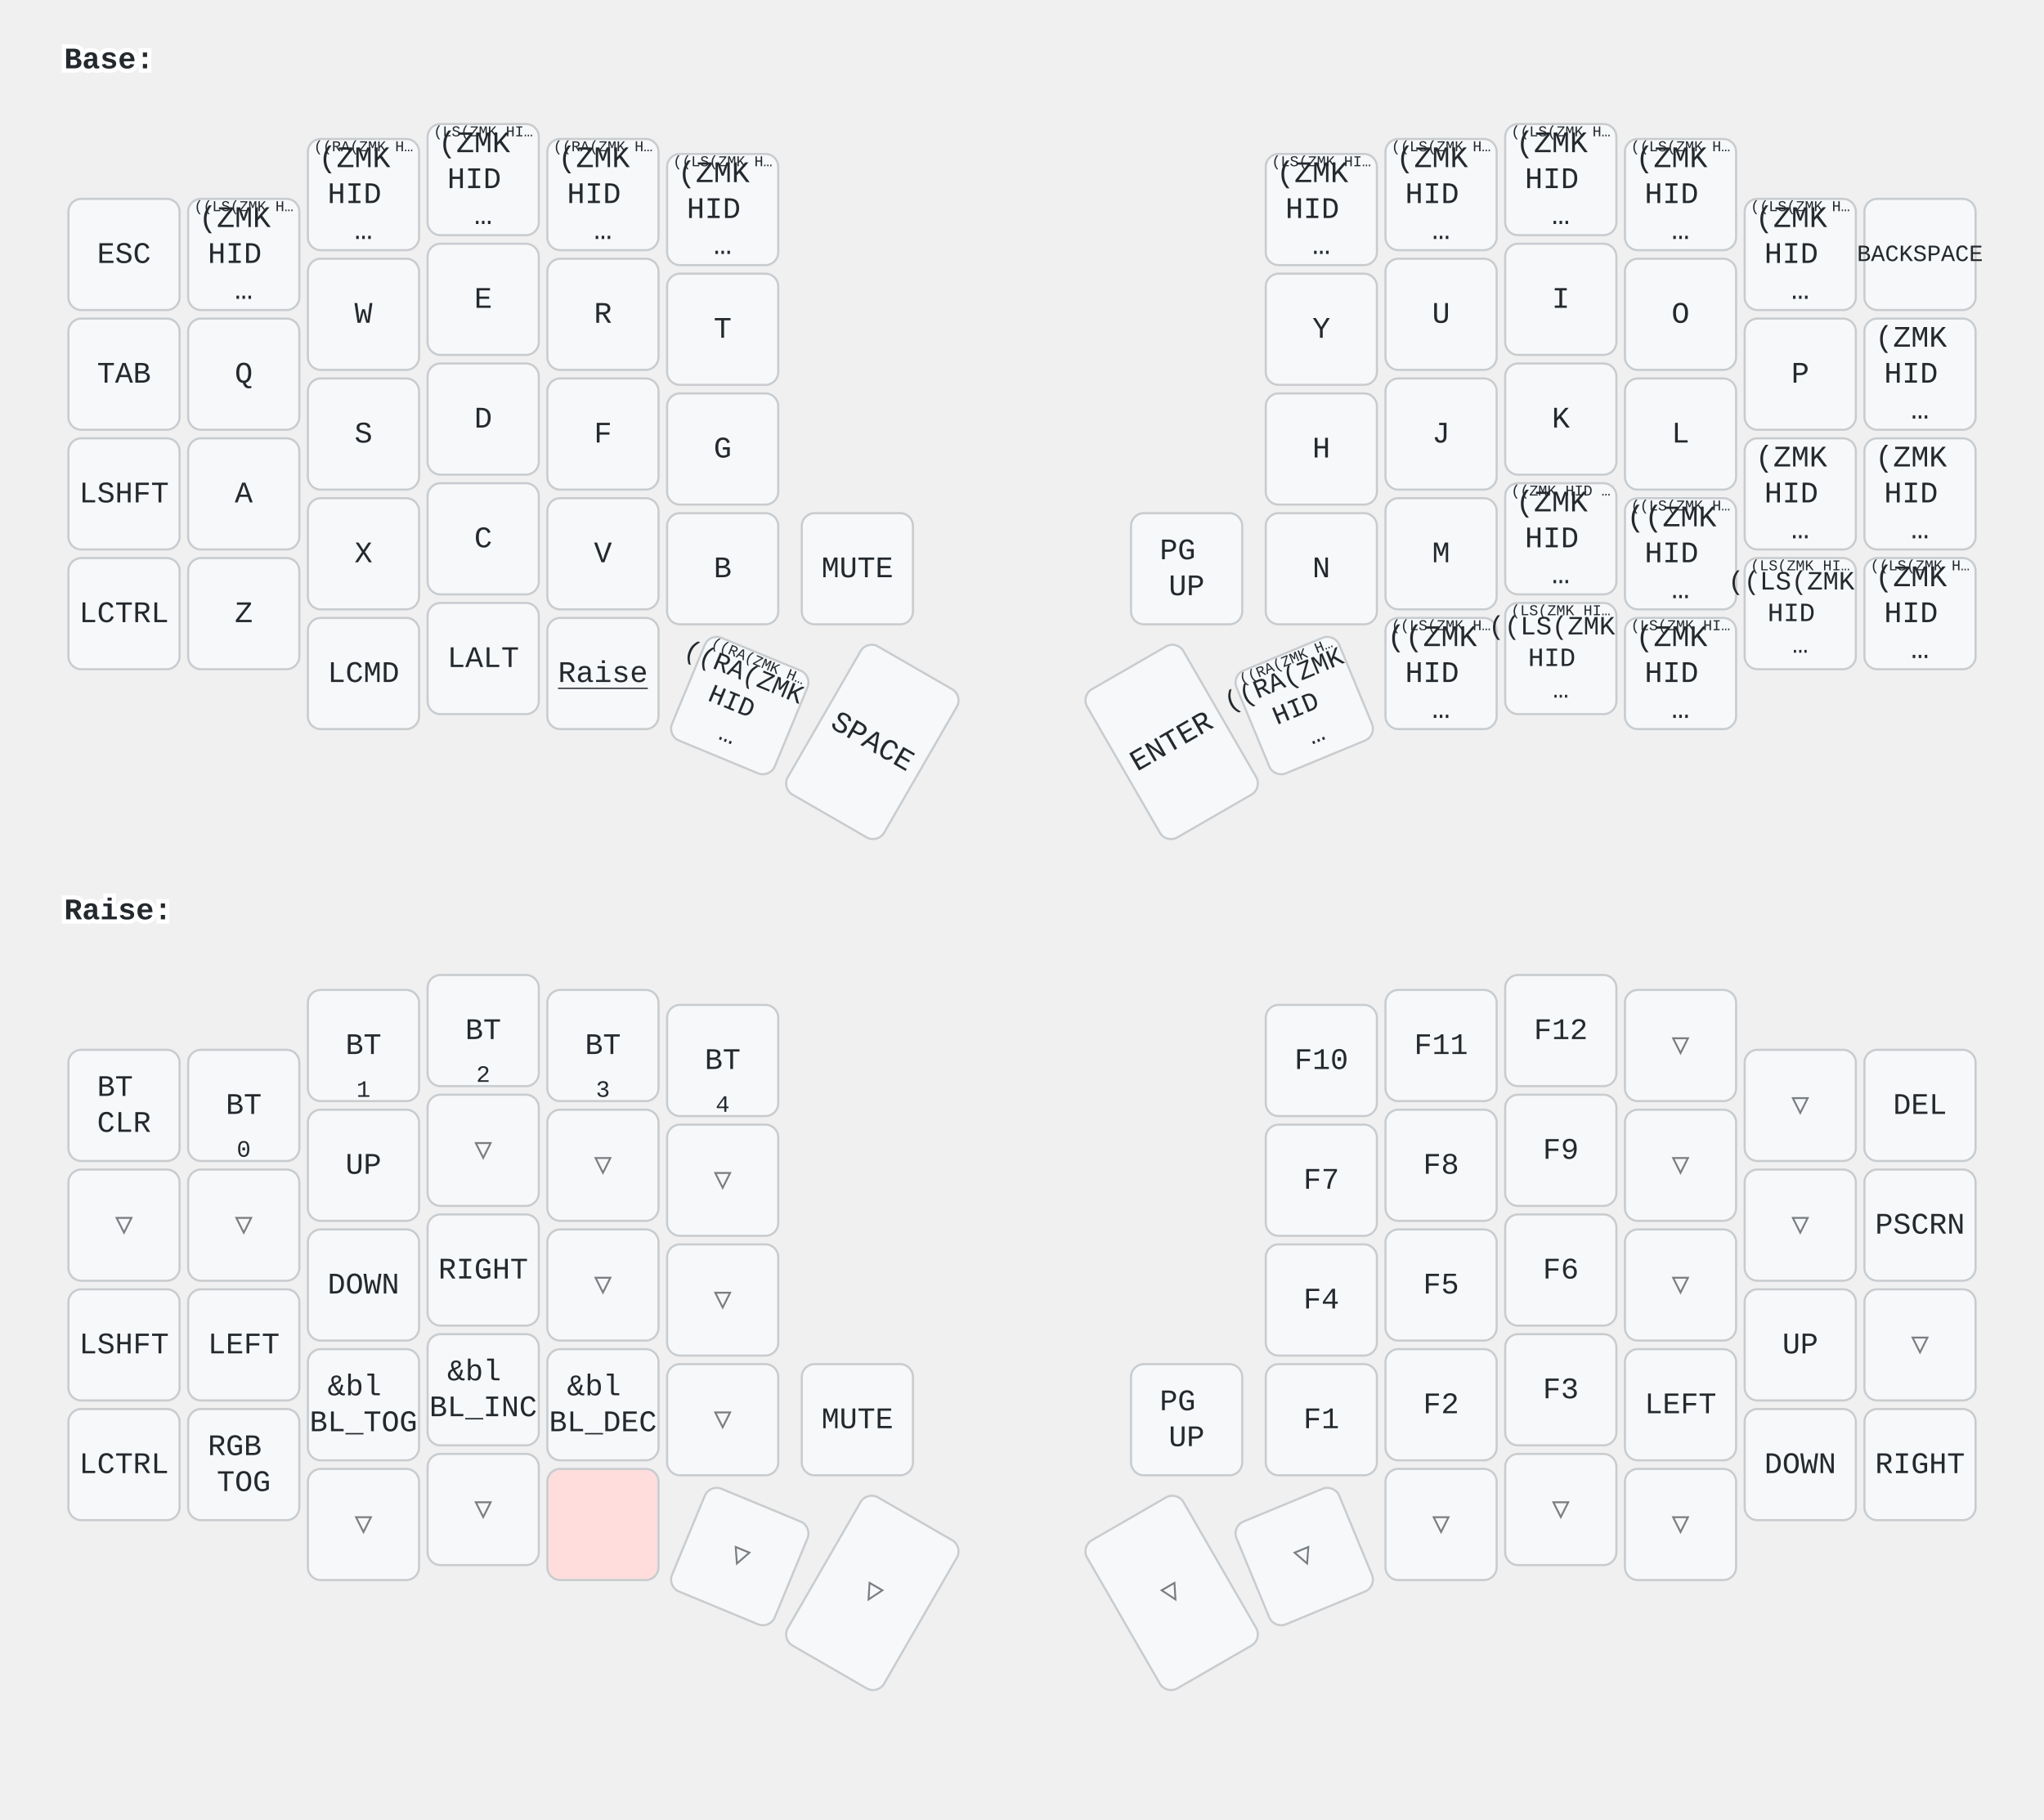
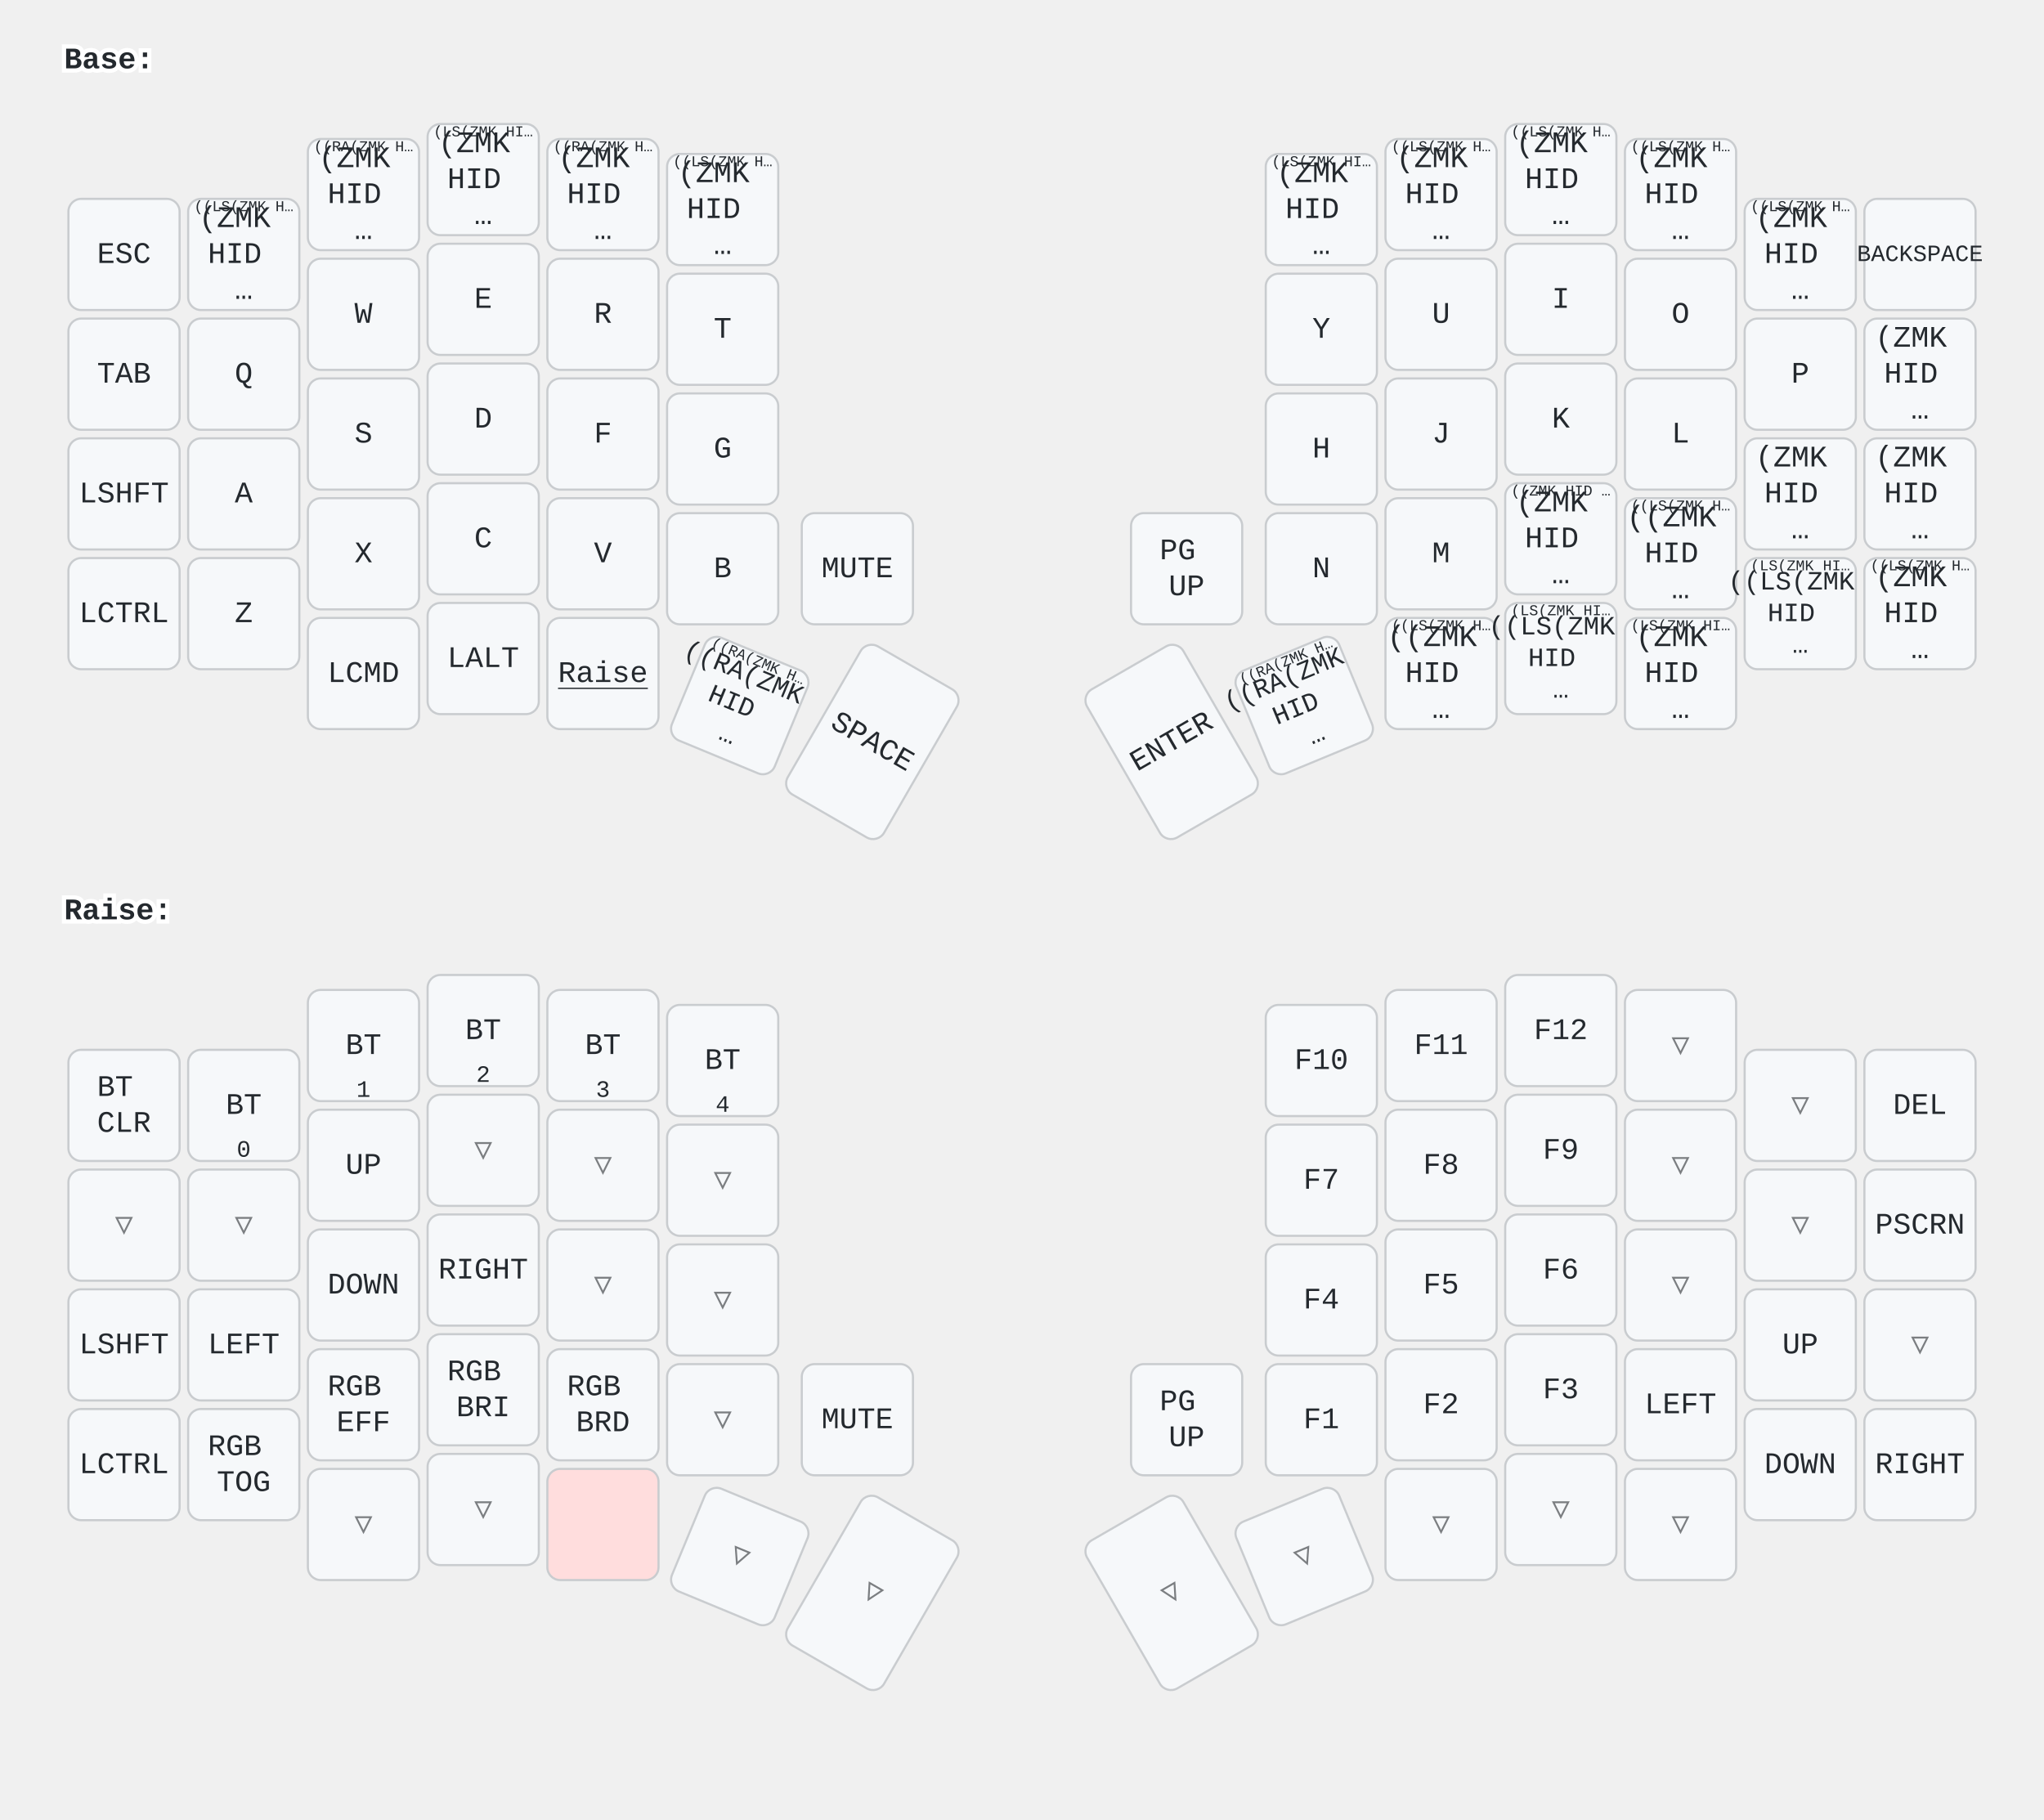
<svg xmlns="http://www.w3.org/2000/svg" width="956" height="851" viewBox="0 0 956 851" class="keymap">
  <style>/* inherit to force styles through use tags */
svg path {
    fill: inherit;
}

/* font and background color specifications */
svg.keymap {
    font-family: SFMono-Regular,Consolas,Liberation Mono,Menlo,monospace;
    font-size: 14px;
    font-kerning: normal;
    text-rendering: optimizeLegibility;
    fill: #24292e;
}

/* default key styling */
rect.key {
    fill: #f6f8fa;
}

rect.key, rect.combo {
    stroke: #c9cccf;
    stroke-width: 1;
}

/* default key side styling, only used is draw_key_sides is set */
rect.side {
    filter: brightness(90%);
}

/* color accent for combo boxes */
rect.combo, rect.combo-separate {
    fill: #cdf;
}

/* color accent for held keys */
rect.held, rect.combo.held {
    fill: #fdd;
}

/* color accent for ghost (optional) keys */
rect.ghost, rect.combo.ghost {
    stroke-dasharray: 4, 4;
    stroke-width: 2;
}

text {
    text-anchor: middle;
    dominant-baseline: middle;
}

/* styling for layer labels */
text.label {
    font-weight: bold;
    text-anchor: start;
    stroke: white;
    stroke-width: 4;
    paint-order: stroke;
}

/* styling for optional footer */
text.footer {
    text-anchor: end;
    dominant-baseline: auto;
    stroke: white;
    stroke-width: 4;
    paint-order: stroke;
}

/* styling for combo tap, and key non-tap label text */
text.combo, text.hold, text.shifted, text.left, text.right {
    font-size: 11px;
}

text.hold {
    text-anchor: middle;
    dominant-baseline: auto;
}

text.shifted {
    text-anchor: middle;
    dominant-baseline: hanging;
}

text.left {
    text-anchor: start;
}

text.right {
    text-anchor: end;
}

text.layer-activator {
    text-decoration: underline;
}

/* styling for hold/shifted label text in combo box */
text.combo.hold, text.combo.shifted, text.combo.left, text.combo.right {
    font-size: 8px;
}

/* lighter symbol for transparent keys */
text.trans {
    fill: #7b7e81;
}

/* styling for combo dendrons */
path.combo {
    stroke-width: 1;
    stroke: gray;
    fill: none;
}

/* Start Tabler Icons Cleanup */
/* cannot use height/width with glyphs */
.icon-tabler &gt; path {
    fill: inherit;
    stroke: inherit;
    stroke-width: 2;
}
/* hide tabler's default box */
.icon-tabler &gt; path[stroke="none"][fill="none"] {
    visibility: hidden;
}
/* End Tabler Icons Cleanup */
</style>
  <g transform="translate(30, 0)" class="layer-Base">
    <text x="0" y="28" class="label" id="Base">Base:</text>
    <g transform="translate(0, 56)">
      <g transform="translate(28, 63)" class="key keypos-0">
        <rect rx="6" ry="6" x="-26" y="-26" width="52" height="52" class="key" />
        <text x="0" y="0" class="key tap">ESC</text>
      </g>
      <g transform="translate(84, 63)" class="key keypos-1">
        <rect rx="6" ry="6" x="-26" y="-26" width="52" height="52" class="key" />
        <text x="0" y="0" class="key tap">
          <tspan x="0" dy="-1.2em">(ZMK</tspan>
          <tspan x="0" dy="1.2em">HID</tspan>
          <tspan x="0" dy="1.2em">…</tspan>
        </text>
        <text x="0" y="-24" class="key shifted">
          <tspan style="font-size: 64%">((LS(ZMK H…</tspan>
        </text>
      </g>
      <g transform="translate(140, 35)" class="key keypos-2">
        <rect rx="6" ry="6" x="-26" y="-26" width="52" height="52" class="key" />
        <text x="0" y="0" class="key tap">
          <tspan x="0" dy="-1.2em">(ZMK</tspan>
          <tspan x="0" dy="1.2em">HID</tspan>
          <tspan x="0" dy="1.2em">…</tspan>
        </text>
        <text x="0" y="-24" class="key shifted">
          <tspan style="font-size: 64%">((RA(ZMK H…</tspan>
        </text>
      </g>
      <g transform="translate(196, 28)" class="key keypos-3">
        <rect rx="6" ry="6" x="-26" y="-26" width="52" height="52" class="key" />
        <text x="0" y="0" class="key tap">
          <tspan x="0" dy="-1.2em">(ZMK</tspan>
          <tspan x="0" dy="1.2em">HID</tspan>
          <tspan x="0" dy="1.2em">…</tspan>
        </text>
        <text x="0" y="-24" class="key shifted">
          <tspan style="font-size: 64%">(LS(ZMK HI…</tspan>
        </text>
      </g>
      <g transform="translate(252, 35)" class="key keypos-4">
        <rect rx="6" ry="6" x="-26" y="-26" width="52" height="52" class="key" />
        <text x="0" y="0" class="key tap">
          <tspan x="0" dy="-1.2em">(ZMK</tspan>
          <tspan x="0" dy="1.2em">HID</tspan>
          <tspan x="0" dy="1.2em">…</tspan>
        </text>
        <text x="0" y="-24" class="key shifted">
          <tspan style="font-size: 64%">((RA(ZMK H…</tspan>
        </text>
      </g>
      <g transform="translate(308, 42)" class="key keypos-5">
        <rect rx="6" ry="6" x="-26" y="-26" width="52" height="52" class="key" />
        <text x="0" y="0" class="key tap">
          <tspan x="0" dy="-1.2em">(ZMK</tspan>
          <tspan x="0" dy="1.2em">HID</tspan>
          <tspan x="0" dy="1.2em">…</tspan>
        </text>
        <text x="0" y="-24" class="key shifted">
          <tspan style="font-size: 64%">((LS(ZMK H…</tspan>
        </text>
      </g>
      <g transform="translate(588, 42)" class="key keypos-6">
        <rect rx="6" ry="6" x="-26" y="-26" width="52" height="52" class="key" />
        <text x="0" y="0" class="key tap">
          <tspan x="0" dy="-1.2em">(ZMK</tspan>
          <tspan x="0" dy="1.2em">HID</tspan>
          <tspan x="0" dy="1.2em">…</tspan>
        </text>
        <text x="0" y="-24" class="key shifted">
          <tspan style="font-size: 64%">(LS(ZMK HI…</tspan>
        </text>
      </g>
      <g transform="translate(644, 35)" class="key keypos-7">
        <rect rx="6" ry="6" x="-26" y="-26" width="52" height="52" class="key" />
        <text x="0" y="0" class="key tap">
          <tspan x="0" dy="-1.2em">(ZMK</tspan>
          <tspan x="0" dy="1.2em">HID</tspan>
          <tspan x="0" dy="1.2em">…</tspan>
        </text>
        <text x="0" y="-24" class="key shifted">
          <tspan style="font-size: 64%">((LS(ZMK H…</tspan>
        </text>
      </g>
      <g transform="translate(700, 28)" class="key keypos-8">
        <rect rx="6" ry="6" x="-26" y="-26" width="52" height="52" class="key" />
        <text x="0" y="0" class="key tap">
          <tspan x="0" dy="-1.2em">(ZMK</tspan>
          <tspan x="0" dy="1.2em">HID</tspan>
          <tspan x="0" dy="1.2em">…</tspan>
        </text>
        <text x="0" y="-24" class="key shifted">
          <tspan style="font-size: 64%">((LS(ZMK H…</tspan>
        </text>
      </g>
      <g transform="translate(756, 35)" class="key keypos-9">
        <rect rx="6" ry="6" x="-26" y="-26" width="52" height="52" class="key" />
        <text x="0" y="0" class="key tap">
          <tspan x="0" dy="-1.2em">(ZMK</tspan>
          <tspan x="0" dy="1.2em">HID</tspan>
          <tspan x="0" dy="1.2em">…</tspan>
        </text>
        <text x="0" y="-24" class="key shifted">
          <tspan style="font-size: 64%">((LS(ZMK H…</tspan>
        </text>
      </g>
      <g transform="translate(812, 63)" class="key keypos-10">
        <rect rx="6" ry="6" x="-26" y="-26" width="52" height="52" class="key" />
        <text x="0" y="0" class="key tap">
          <tspan x="0" dy="-1.2em">(ZMK</tspan>
          <tspan x="0" dy="1.2em">HID</tspan>
          <tspan x="0" dy="1.2em">…</tspan>
        </text>
        <text x="0" y="-24" class="key shifted">
          <tspan style="font-size: 64%">((LS(ZMK H…</tspan>
        </text>
      </g>
      <g transform="translate(868, 63)" class="key keypos-11">
        <rect rx="6" ry="6" x="-26" y="-26" width="52" height="52" class="key" />
        <text x="0" y="0" class="key tap">
          <tspan style="font-size: 78%">BACKSPACE</tspan>
        </text>
      </g>
      <g transform="translate(28, 119)" class="key keypos-12">
        <rect rx="6" ry="6" x="-26" y="-26" width="52" height="52" class="key" />
        <text x="0" y="0" class="key tap">TAB</text>
      </g>
      <g transform="translate(84, 119)" class="key keypos-13">
        <rect rx="6" ry="6" x="-26" y="-26" width="52" height="52" class="key" />
        <text x="0" y="0" class="key tap">Q</text>
      </g>
      <g transform="translate(140, 91)" class="key keypos-14">
        <rect rx="6" ry="6" x="-26" y="-26" width="52" height="52" class="key" />
        <text x="0" y="0" class="key tap">W</text>
      </g>
      <g transform="translate(196, 84)" class="key keypos-15">
        <rect rx="6" ry="6" x="-26" y="-26" width="52" height="52" class="key" />
        <text x="0" y="0" class="key tap">E</text>
      </g>
      <g transform="translate(252, 91)" class="key keypos-16">
        <rect rx="6" ry="6" x="-26" y="-26" width="52" height="52" class="key" />
        <text x="0" y="0" class="key tap">R</text>
      </g>
      <g transform="translate(308, 98)" class="key keypos-17">
        <rect rx="6" ry="6" x="-26" y="-26" width="52" height="52" class="key" />
        <text x="0" y="0" class="key tap">T</text>
      </g>
      <g transform="translate(588, 98)" class="key keypos-18">
        <rect rx="6" ry="6" x="-26" y="-26" width="52" height="52" class="key" />
        <text x="0" y="0" class="key tap">Y</text>
      </g>
      <g transform="translate(644, 91)" class="key keypos-19">
        <rect rx="6" ry="6" x="-26" y="-26" width="52" height="52" class="key" />
        <text x="0" y="0" class="key tap">U</text>
      </g>
      <g transform="translate(700, 84)" class="key keypos-20">
        <rect rx="6" ry="6" x="-26" y="-26" width="52" height="52" class="key" />
        <text x="0" y="0" class="key tap">I</text>
      </g>
      <g transform="translate(756, 91)" class="key keypos-21">
        <rect rx="6" ry="6" x="-26" y="-26" width="52" height="52" class="key" />
        <text x="0" y="0" class="key tap">O</text>
      </g>
      <g transform="translate(812, 119)" class="key keypos-22">
        <rect rx="6" ry="6" x="-26" y="-26" width="52" height="52" class="key" />
        <text x="0" y="0" class="key tap">P</text>
      </g>
      <g transform="translate(868, 119)" class="key keypos-23">
        <rect rx="6" ry="6" x="-26" y="-26" width="52" height="52" class="key" />
        <text x="0" y="0" class="key tap">
          <tspan x="0" dy="-1.2em">(ZMK</tspan>
          <tspan x="0" dy="1.2em">HID</tspan>
          <tspan x="0" dy="1.2em">…</tspan>
        </text>
      </g>
      <g transform="translate(28, 175)" class="key keypos-24">
        <rect rx="6" ry="6" x="-26" y="-26" width="52" height="52" class="key" />
        <text x="0" y="0" class="key tap">LSHFT</text>
      </g>
      <g transform="translate(84, 175)" class="key keypos-25">
        <rect rx="6" ry="6" x="-26" y="-26" width="52" height="52" class="key" />
        <text x="0" y="0" class="key tap">A</text>
      </g>
      <g transform="translate(140, 147)" class="key keypos-26">
        <rect rx="6" ry="6" x="-26" y="-26" width="52" height="52" class="key" />
        <text x="0" y="0" class="key tap">S</text>
      </g>
      <g transform="translate(196, 140)" class="key keypos-27">
        <rect rx="6" ry="6" x="-26" y="-26" width="52" height="52" class="key" />
        <text x="0" y="0" class="key tap">D</text>
      </g>
      <g transform="translate(252, 147)" class="key keypos-28">
        <rect rx="6" ry="6" x="-26" y="-26" width="52" height="52" class="key" />
        <text x="0" y="0" class="key tap">F</text>
      </g>
      <g transform="translate(308, 154)" class="key keypos-29">
        <rect rx="6" ry="6" x="-26" y="-26" width="52" height="52" class="key" />
        <text x="0" y="0" class="key tap">G</text>
      </g>
      <g transform="translate(588, 154)" class="key keypos-30">
        <rect rx="6" ry="6" x="-26" y="-26" width="52" height="52" class="key" />
        <text x="0" y="0" class="key tap">H</text>
      </g>
      <g transform="translate(644, 147)" class="key keypos-31">
        <rect rx="6" ry="6" x="-26" y="-26" width="52" height="52" class="key" />
        <text x="0" y="0" class="key tap">J</text>
      </g>
      <g transform="translate(700, 140)" class="key keypos-32">
        <rect rx="6" ry="6" x="-26" y="-26" width="52" height="52" class="key" />
        <text x="0" y="0" class="key tap">K</text>
      </g>
      <g transform="translate(756, 147)" class="key keypos-33">
        <rect rx="6" ry="6" x="-26" y="-26" width="52" height="52" class="key" />
        <text x="0" y="0" class="key tap">L</text>
      </g>
      <g transform="translate(812, 175)" class="key keypos-34">
        <rect rx="6" ry="6" x="-26" y="-26" width="52" height="52" class="key" />
        <text x="0" y="0" class="key tap">
          <tspan x="0" dy="-1.2em">(ZMK</tspan>
          <tspan x="0" dy="1.2em">HID</tspan>
          <tspan x="0" dy="1.2em">…</tspan>
        </text>
      </g>
      <g transform="translate(868, 175)" class="key keypos-35">
        <rect rx="6" ry="6" x="-26" y="-26" width="52" height="52" class="key" />
        <text x="0" y="0" class="key tap">
          <tspan x="0" dy="-1.2em">(ZMK</tspan>
          <tspan x="0" dy="1.2em">HID</tspan>
          <tspan x="0" dy="1.2em">…</tspan>
        </text>
      </g>
      <g transform="translate(28, 231)" class="key keypos-36">
        <rect rx="6" ry="6" x="-26" y="-26" width="52" height="52" class="key" />
        <text x="0" y="0" class="key tap">LCTRL</text>
      </g>
      <g transform="translate(84, 231)" class="key keypos-37">
        <rect rx="6" ry="6" x="-26" y="-26" width="52" height="52" class="key" />
        <text x="0" y="0" class="key tap">Z</text>
      </g>
      <g transform="translate(140, 203)" class="key keypos-38">
        <rect rx="6" ry="6" x="-26" y="-26" width="52" height="52" class="key" />
        <text x="0" y="0" class="key tap">X</text>
      </g>
      <g transform="translate(196, 196)" class="key keypos-39">
        <rect rx="6" ry="6" x="-26" y="-26" width="52" height="52" class="key" />
        <text x="0" y="0" class="key tap">C</text>
      </g>
      <g transform="translate(252, 203)" class="key keypos-40">
        <rect rx="6" ry="6" x="-26" y="-26" width="52" height="52" class="key" />
        <text x="0" y="0" class="key tap">V</text>
      </g>
      <g transform="translate(308, 210)" class="key keypos-41">
        <rect rx="6" ry="6" x="-26" y="-26" width="52" height="52" class="key" />
        <text x="0" y="0" class="key tap">B</text>
      </g>
      <g transform="translate(371, 210)" class="key keypos-42">
        <rect rx="6" ry="6" x="-26" y="-26" width="52" height="52" class="key" />
        <text x="0" y="0" class="key tap">MUTE</text>
      </g>
      <g transform="translate(525, 210)" class="key keypos-43">
        <rect rx="6" ry="6" x="-26" y="-26" width="52" height="52" class="key" />
        <text x="0" y="0" class="key tap">
          <tspan x="0" dy="-0.6em">PG</tspan>
          <tspan x="0" dy="1.2em">UP</tspan>
        </text>
      </g>
      <g transform="translate(588, 210)" class="key keypos-44">
        <rect rx="6" ry="6" x="-26" y="-26" width="52" height="52" class="key" />
        <text x="0" y="0" class="key tap">N</text>
      </g>
      <g transform="translate(644, 203)" class="key keypos-45">
        <rect rx="6" ry="6" x="-26" y="-26" width="52" height="52" class="key" />
        <text x="0" y="0" class="key tap">M</text>
      </g>
      <g transform="translate(700, 196)" class="key keypos-46">
        <rect rx="6" ry="6" x="-26" y="-26" width="52" height="52" class="key" />
        <text x="0" y="0" class="key tap">
          <tspan x="0" dy="-1.2em">(ZMK</tspan>
          <tspan x="0" dy="1.2em">HID</tspan>
          <tspan x="0" dy="1.2em">…</tspan>
        </text>
        <text x="0" y="-24" class="key shifted">
          <tspan style="font-size: 64%">((ZMK HID …</tspan>
        </text>
      </g>
      <g transform="translate(756, 203)" class="key keypos-47">
        <rect rx="6" ry="6" x="-26" y="-26" width="52" height="52" class="key" />
        <text x="0" y="0" class="key tap">
          <tspan x="0" dy="-1.2em">((ZMK</tspan>
          <tspan x="0" dy="1.2em">HID</tspan>
          <tspan x="0" dy="1.2em">…</tspan>
        </text>
        <text x="0" y="-24" class="key shifted">
          <tspan style="font-size: 64%">((LS(ZMK H…</tspan>
        </text>
      </g>
      <g transform="translate(812, 231)" class="key keypos-48">
        <rect rx="6" ry="6" x="-26" y="-26" width="52" height="52" class="key" />
        <text x="0" y="0" class="key tap">
          <tspan x="0" dy="-1.2em" style="font-size: 88%">((LS(ZMK</tspan>
          <tspan x="0" dy="1.2em" style="font-size: 88%">HID</tspan>
          <tspan x="0" dy="1.2em" style="font-size: 88%">…</tspan>
        </text>
        <text x="0" y="-24" class="key shifted">
          <tspan style="font-size: 64%">(LS(ZMK HI…</tspan>
        </text>
      </g>
      <g transform="translate(868, 231)" class="key keypos-49">
        <rect rx="6" ry="6" x="-26" y="-26" width="52" height="52" class="key" />
        <text x="0" y="0" class="key tap">
          <tspan x="0" dy="-1.2em">(ZMK</tspan>
          <tspan x="0" dy="1.2em">HID</tspan>
          <tspan x="0" dy="1.2em">…</tspan>
        </text>
        <text x="0" y="-24" class="key shifted">
          <tspan style="font-size: 64%">((LS(ZMK H…</tspan>
        </text>
      </g>
      <g transform="translate(140, 259)" class="key keypos-50">
        <rect rx="6" ry="6" x="-26" y="-26" width="52" height="52" class="key" />
        <text x="0" y="0" class="key tap">LCMD</text>
      </g>
      <g transform="translate(196, 252)" class="key keypos-51">
        <rect rx="6" ry="6" x="-26" y="-26" width="52" height="52" class="key" />
        <text x="0" y="0" class="key tap">LALT</text>
      </g>
      <g transform="translate(252, 259)" class="key keypos-52">
        <rect rx="6" ry="6" x="-26" y="-26" width="52" height="52" class="key" />
        <a href="#Raise">
          <text x="0" y="0" class="key tap layer-activator">Raise</text>
        </a>
      </g>
      <g transform="translate(316, 274) rotate(22.5)" class="key keypos-53">
        <rect rx="6" ry="6" x="-26" y="-26" width="52" height="52" class="key" />
        <text x="0" y="0" class="key tap">
          <tspan x="0" dy="-1.2em" style="font-size: 88%">((RA(ZMK</tspan>
          <tspan x="0" dy="1.2em" style="font-size: 88%">HID</tspan>
          <tspan x="0" dy="1.2em" style="font-size: 88%">…</tspan>
        </text>
        <text x="0" y="-24" class="key shifted">
          <tspan style="font-size: 64%">((RA(ZMK H…</tspan>
        </text>
      </g>
      <g transform="translate(378, 291) rotate(30.0)" class="key keypos-54">
        <rect rx="6" ry="6" x="-26" y="-40" width="52" height="80" class="key" />
        <text x="0" y="0" class="key tap">SPACE</text>
      </g>
      <g transform="translate(518, 291) rotate(-30.0)" class="key keypos-55">
        <rect rx="6" ry="6" x="-26" y="-40" width="52" height="80" class="key" />
        <text x="0" y="0" class="key tap">ENTER</text>
      </g>
      <g transform="translate(580, 274) rotate(-22.5)" class="key keypos-56">
        <rect rx="6" ry="6" x="-26" y="-26" width="52" height="52" class="key" />
        <text x="0" y="0" class="key tap">
          <tspan x="0" dy="-1.2em" style="font-size: 88%">((RA(ZMK</tspan>
          <tspan x="0" dy="1.2em" style="font-size: 88%">HID</tspan>
          <tspan x="0" dy="1.2em" style="font-size: 88%">…</tspan>
        </text>
        <text x="0" y="-24" class="key shifted">
          <tspan style="font-size: 64%">((RA(ZMK H…</tspan>
        </text>
      </g>
      <g transform="translate(644, 259)" class="key keypos-57">
        <rect rx="6" ry="6" x="-26" y="-26" width="52" height="52" class="key" />
        <text x="0" y="0" class="key tap">
          <tspan x="0" dy="-1.2em">((ZMK</tspan>
          <tspan x="0" dy="1.2em">HID</tspan>
          <tspan x="0" dy="1.2em">…</tspan>
        </text>
        <text x="0" y="-24" class="key shifted">
          <tspan style="font-size: 64%">((LS(ZMK H…</tspan>
        </text>
      </g>
      <g transform="translate(700, 252)" class="key keypos-58">
        <rect rx="6" ry="6" x="-26" y="-26" width="52" height="52" class="key" />
        <text x="0" y="0" class="key tap">
          <tspan x="0" dy="-1.2em" style="font-size: 88%">((LS(ZMK</tspan>
          <tspan x="0" dy="1.2em" style="font-size: 88%">HID</tspan>
          <tspan x="0" dy="1.2em" style="font-size: 88%">…</tspan>
        </text>
        <text x="0" y="-24" class="key shifted">
          <tspan style="font-size: 64%">(LS(ZMK HI…</tspan>
        </text>
      </g>
      <g transform="translate(756, 259)" class="key keypos-59">
        <rect rx="6" ry="6" x="-26" y="-26" width="52" height="52" class="key" />
        <text x="0" y="0" class="key tap">
          <tspan x="0" dy="-1.2em">(ZMK</tspan>
          <tspan x="0" dy="1.2em">HID</tspan>
          <tspan x="0" dy="1.2em">…</tspan>
        </text>
        <text x="0" y="-24" class="key shifted">
          <tspan style="font-size: 64%">(LS(ZMK HI…</tspan>
        </text>
      </g>
    </g>
  </g>
  <g transform="translate(30, 398)" class="layer-Raise">
    <text x="0" y="28" class="label" id="Raise">Raise:</text>
    <g transform="translate(0, 56)">
      <g transform="translate(28, 63)" class="key keypos-0">
        <rect rx="6" ry="6" x="-26" y="-26" width="52" height="52" class="key" />
        <text x="0" y="0" class="key tap">
          <tspan x="0" dy="-0.6em">BT</tspan>
          <tspan x="0" dy="1.2em">CLR</tspan>
        </text>
      </g>
      <g transform="translate(84, 63)" class="key keypos-1">
        <rect rx="6" ry="6" x="-26" y="-26" width="52" height="52" class="key" />
        <text x="0" y="0" class="key tap">BT</text>
        <text x="0" y="24" class="key hold">0</text>
      </g>
      <g transform="translate(140, 35)" class="key keypos-2">
        <rect rx="6" ry="6" x="-26" y="-26" width="52" height="52" class="key" />
        <text x="0" y="0" class="key tap">BT</text>
        <text x="0" y="24" class="key hold">1</text>
      </g>
      <g transform="translate(196, 28)" class="key keypos-3">
        <rect rx="6" ry="6" x="-26" y="-26" width="52" height="52" class="key" />
        <text x="0" y="0" class="key tap">BT</text>
        <text x="0" y="24" class="key hold">2</text>
      </g>
      <g transform="translate(252, 35)" class="key keypos-4">
        <rect rx="6" ry="6" x="-26" y="-26" width="52" height="52" class="key" />
        <text x="0" y="0" class="key tap">BT</text>
        <text x="0" y="24" class="key hold">3</text>
      </g>
      <g transform="translate(308, 42)" class="key keypos-5">
        <rect rx="6" ry="6" x="-26" y="-26" width="52" height="52" class="key" />
        <text x="0" y="0" class="key tap">BT</text>
        <text x="0" y="24" class="key hold">4</text>
      </g>
      <g transform="translate(588, 42)" class="key keypos-6">
        <rect rx="6" ry="6" x="-26" y="-26" width="52" height="52" class="key" />
        <text x="0" y="0" class="key tap">F10</text>
      </g>
      <g transform="translate(644, 35)" class="key keypos-7">
        <rect rx="6" ry="6" x="-26" y="-26" width="52" height="52" class="key" />
        <text x="0" y="0" class="key tap">F11</text>
      </g>
      <g transform="translate(700, 28)" class="key keypos-8">
        <rect rx="6" ry="6" x="-26" y="-26" width="52" height="52" class="key" />
        <text x="0" y="0" class="key tap">F12</text>
      </g>
      <g transform="translate(756, 35)" class="key trans keypos-9">
        <rect rx="6" ry="6" x="-26" y="-26" width="52" height="52" class="key trans" />
        <text x="0" y="0" class="key trans tap">▽</text>
      </g>
      <g transform="translate(812, 63)" class="key trans keypos-10">
        <rect rx="6" ry="6" x="-26" y="-26" width="52" height="52" class="key trans" />
        <text x="0" y="0" class="key trans tap">▽</text>
      </g>
      <g transform="translate(868, 63)" class="key keypos-11">
        <rect rx="6" ry="6" x="-26" y="-26" width="52" height="52" class="key" />
        <text x="0" y="0" class="key tap">DEL</text>
      </g>
      <g transform="translate(28, 119)" class="key trans keypos-12">
        <rect rx="6" ry="6" x="-26" y="-26" width="52" height="52" class="key trans" />
        <text x="0" y="0" class="key trans tap">▽</text>
      </g>
      <g transform="translate(84, 119)" class="key trans keypos-13">
        <rect rx="6" ry="6" x="-26" y="-26" width="52" height="52" class="key trans" />
        <text x="0" y="0" class="key trans tap">▽</text>
      </g>
      <g transform="translate(140, 91)" class="key keypos-14">
        <rect rx="6" ry="6" x="-26" y="-26" width="52" height="52" class="key" />
        <text x="0" y="0" class="key tap">UP</text>
      </g>
      <g transform="translate(196, 84)" class="key trans keypos-15">
        <rect rx="6" ry="6" x="-26" y="-26" width="52" height="52" class="key trans" />
        <text x="0" y="0" class="key trans tap">▽</text>
      </g>
      <g transform="translate(252, 91)" class="key trans keypos-16">
        <rect rx="6" ry="6" x="-26" y="-26" width="52" height="52" class="key trans" />
        <text x="0" y="0" class="key trans tap">▽</text>
      </g>
      <g transform="translate(308, 98)" class="key trans keypos-17">
        <rect rx="6" ry="6" x="-26" y="-26" width="52" height="52" class="key trans" />
        <text x="0" y="0" class="key trans tap">▽</text>
      </g>
      <g transform="translate(588, 98)" class="key keypos-18">
        <rect rx="6" ry="6" x="-26" y="-26" width="52" height="52" class="key" />
        <text x="0" y="0" class="key tap">F7</text>
      </g>
      <g transform="translate(644, 91)" class="key keypos-19">
        <rect rx="6" ry="6" x="-26" y="-26" width="52" height="52" class="key" />
        <text x="0" y="0" class="key tap">F8</text>
      </g>
      <g transform="translate(700, 84)" class="key keypos-20">
        <rect rx="6" ry="6" x="-26" y="-26" width="52" height="52" class="key" />
        <text x="0" y="0" class="key tap">F9</text>
      </g>
      <g transform="translate(756, 91)" class="key trans keypos-21">
        <rect rx="6" ry="6" x="-26" y="-26" width="52" height="52" class="key trans" />
        <text x="0" y="0" class="key trans tap">▽</text>
      </g>
      <g transform="translate(812, 119)" class="key trans keypos-22">
        <rect rx="6" ry="6" x="-26" y="-26" width="52" height="52" class="key trans" />
        <text x="0" y="0" class="key trans tap">▽</text>
      </g>
      <g transform="translate(868, 119)" class="key keypos-23">
        <rect rx="6" ry="6" x="-26" y="-26" width="52" height="52" class="key" />
        <text x="0" y="0" class="key tap">PSCRN</text>
      </g>
      <g transform="translate(28, 175)" class="key keypos-24">
        <rect rx="6" ry="6" x="-26" y="-26" width="52" height="52" class="key" />
        <text x="0" y="0" class="key tap">LSHFT</text>
      </g>
      <g transform="translate(84, 175)" class="key keypos-25">
        <rect rx="6" ry="6" x="-26" y="-26" width="52" height="52" class="key" />
        <text x="0" y="0" class="key tap">LEFT</text>
      </g>
      <g transform="translate(140, 147)" class="key keypos-26">
        <rect rx="6" ry="6" x="-26" y="-26" width="52" height="52" class="key" />
        <text x="0" y="0" class="key tap">DOWN</text>
      </g>
      <g transform="translate(196, 140)" class="key keypos-27">
        <rect rx="6" ry="6" x="-26" y="-26" width="52" height="52" class="key" />
        <text x="0" y="0" class="key tap">RIGHT</text>
      </g>
      <g transform="translate(252, 147)" class="key trans keypos-28">
        <rect rx="6" ry="6" x="-26" y="-26" width="52" height="52" class="key trans" />
        <text x="0" y="0" class="key trans tap">▽</text>
      </g>
      <g transform="translate(308, 154)" class="key trans keypos-29">
        <rect rx="6" ry="6" x="-26" y="-26" width="52" height="52" class="key trans" />
        <text x="0" y="0" class="key trans tap">▽</text>
      </g>
      <g transform="translate(588, 154)" class="key keypos-30">
        <rect rx="6" ry="6" x="-26" y="-26" width="52" height="52" class="key" />
        <text x="0" y="0" class="key tap">F4</text>
      </g>
      <g transform="translate(644, 147)" class="key keypos-31">
        <rect rx="6" ry="6" x="-26" y="-26" width="52" height="52" class="key" />
        <text x="0" y="0" class="key tap">F5</text>
      </g>
      <g transform="translate(700, 140)" class="key keypos-32">
        <rect rx="6" ry="6" x="-26" y="-26" width="52" height="52" class="key" />
        <text x="0" y="0" class="key tap">F6</text>
      </g>
      <g transform="translate(756, 147)" class="key trans keypos-33">
        <rect rx="6" ry="6" x="-26" y="-26" width="52" height="52" class="key trans" />
        <text x="0" y="0" class="key trans tap">▽</text>
      </g>
      <g transform="translate(812, 175)" class="key keypos-34">
        <rect rx="6" ry="6" x="-26" y="-26" width="52" height="52" class="key" />
        <text x="0" y="0" class="key tap">UP</text>
      </g>
      <g transform="translate(868, 175)" class="key trans keypos-35">
        <rect rx="6" ry="6" x="-26" y="-26" width="52" height="52" class="key trans" />
        <text x="0" y="0" class="key trans tap">▽</text>
      </g>
      <g transform="translate(28, 231)" class="key keypos-36">
        <rect rx="6" ry="6" x="-26" y="-26" width="52" height="52" class="key" />
        <text x="0" y="0" class="key tap">LCTRL</text>
      </g>
      <g transform="translate(84, 231)" class="key keypos-37">
        <rect rx="6" ry="6" x="-26" y="-26" width="52" height="52" class="key" />
        <text x="0" y="0" class="key tap">
          <tspan x="0" dy="-0.6em">RGB</tspan>
          <tspan x="0" dy="1.2em">TOG</tspan>
        </text>
      </g>
      <g transform="translate(140, 203)" class="key keypos-38">
        <rect rx="6" ry="6" x="-26" y="-26" width="52" height="52" class="key" />
        <text x="0" y="0" class="key tap">
-           <tspan x="0" dy="-0.6em">&amp;bl</tspan>
-           <tspan x="0" dy="1.2em">BL_TOG</tspan>
+           <tspan x="0" dy="-0.6em">RGB</tspan>
+           <tspan x="0" dy="1.2em">EFF</tspan>
        </text>
      </g>
      <g transform="translate(196, 196)" class="key keypos-39">
        <rect rx="6" ry="6" x="-26" y="-26" width="52" height="52" class="key" />
        <text x="0" y="0" class="key tap">
-           <tspan x="0" dy="-0.6em">&amp;bl</tspan>
-           <tspan x="0" dy="1.2em">BL_INC</tspan>
+           <tspan x="0" dy="-0.6em">RGB</tspan>
+           <tspan x="0" dy="1.2em">BRI</tspan>
        </text>
      </g>
      <g transform="translate(252, 203)" class="key keypos-40">
        <rect rx="6" ry="6" x="-26" y="-26" width="52" height="52" class="key" />
        <text x="0" y="0" class="key tap">
-           <tspan x="0" dy="-0.6em">&amp;bl</tspan>
-           <tspan x="0" dy="1.2em">BL_DEC</tspan>
+           <tspan x="0" dy="-0.6em">RGB</tspan>
+           <tspan x="0" dy="1.2em">BRD</tspan>
        </text>
      </g>
      <g transform="translate(308, 210)" class="key trans keypos-41">
        <rect rx="6" ry="6" x="-26" y="-26" width="52" height="52" class="key trans" />
        <text x="0" y="0" class="key trans tap">▽</text>
      </g>
      <g transform="translate(371, 210)" class="key keypos-42">
        <rect rx="6" ry="6" x="-26" y="-26" width="52" height="52" class="key" />
        <text x="0" y="0" class="key tap">MUTE</text>
      </g>
      <g transform="translate(525, 210)" class="key keypos-43">
        <rect rx="6" ry="6" x="-26" y="-26" width="52" height="52" class="key" />
        <text x="0" y="0" class="key tap">
          <tspan x="0" dy="-0.6em">PG</tspan>
          <tspan x="0" dy="1.2em">UP</tspan>
        </text>
      </g>
      <g transform="translate(588, 210)" class="key keypos-44">
        <rect rx="6" ry="6" x="-26" y="-26" width="52" height="52" class="key" />
        <text x="0" y="0" class="key tap">F1</text>
      </g>
      <g transform="translate(644, 203)" class="key keypos-45">
        <rect rx="6" ry="6" x="-26" y="-26" width="52" height="52" class="key" />
        <text x="0" y="0" class="key tap">F2</text>
      </g>
      <g transform="translate(700, 196)" class="key keypos-46">
        <rect rx="6" ry="6" x="-26" y="-26" width="52" height="52" class="key" />
        <text x="0" y="0" class="key tap">F3</text>
      </g>
      <g transform="translate(756, 203)" class="key keypos-47">
        <rect rx="6" ry="6" x="-26" y="-26" width="52" height="52" class="key" />
        <text x="0" y="0" class="key tap">LEFT</text>
      </g>
      <g transform="translate(812, 231)" class="key keypos-48">
        <rect rx="6" ry="6" x="-26" y="-26" width="52" height="52" class="key" />
        <text x="0" y="0" class="key tap">DOWN</text>
      </g>
      <g transform="translate(868, 231)" class="key keypos-49">
        <rect rx="6" ry="6" x="-26" y="-26" width="52" height="52" class="key" />
        <text x="0" y="0" class="key tap">RIGHT</text>
      </g>
      <g transform="translate(140, 259)" class="key trans keypos-50">
        <rect rx="6" ry="6" x="-26" y="-26" width="52" height="52" class="key trans" />
        <text x="0" y="0" class="key trans tap">▽</text>
      </g>
      <g transform="translate(196, 252)" class="key trans keypos-51">
        <rect rx="6" ry="6" x="-26" y="-26" width="52" height="52" class="key trans" />
        <text x="0" y="0" class="key trans tap">▽</text>
      </g>
      <g transform="translate(252, 259)" class="key held keypos-52">
        <rect rx="6" ry="6" x="-26" y="-26" width="52" height="52" class="key held" />
      </g>
      <g transform="translate(316, 274) rotate(22.5)" class="key trans keypos-53">
        <rect rx="6" ry="6" x="-26" y="-26" width="52" height="52" class="key trans" />
        <text x="0" y="0" class="key trans tap">▽</text>
      </g>
      <g transform="translate(378, 291) rotate(30.0)" class="key trans keypos-54">
        <rect rx="6" ry="6" x="-26" y="-40" width="52" height="80" class="key trans" />
        <text x="0" y="0" class="key trans tap">▽</text>
      </g>
      <g transform="translate(518, 291) rotate(-30.0)" class="key trans keypos-55">
        <rect rx="6" ry="6" x="-26" y="-40" width="52" height="80" class="key trans" />
        <text x="0" y="0" class="key trans tap">▽</text>
      </g>
      <g transform="translate(580, 274) rotate(-22.5)" class="key trans keypos-56">
        <rect rx="6" ry="6" x="-26" y="-26" width="52" height="52" class="key trans" />
        <text x="0" y="0" class="key trans tap">▽</text>
      </g>
      <g transform="translate(644, 259)" class="key trans keypos-57">
        <rect rx="6" ry="6" x="-26" y="-26" width="52" height="52" class="key trans" />
        <text x="0" y="0" class="key trans tap">▽</text>
      </g>
      <g transform="translate(700, 252)" class="key trans keypos-58">
        <rect rx="6" ry="6" x="-26" y="-26" width="52" height="52" class="key trans" />
        <text x="0" y="0" class="key trans tap">▽</text>
      </g>
      <g transform="translate(756, 259)" class="key trans keypos-59">
        <rect rx="6" ry="6" x="-26" y="-26" width="52" height="52" class="key trans" />
        <text x="0" y="0" class="key trans tap">▽</text>
      </g>
    </g>
  </g>
</svg>
